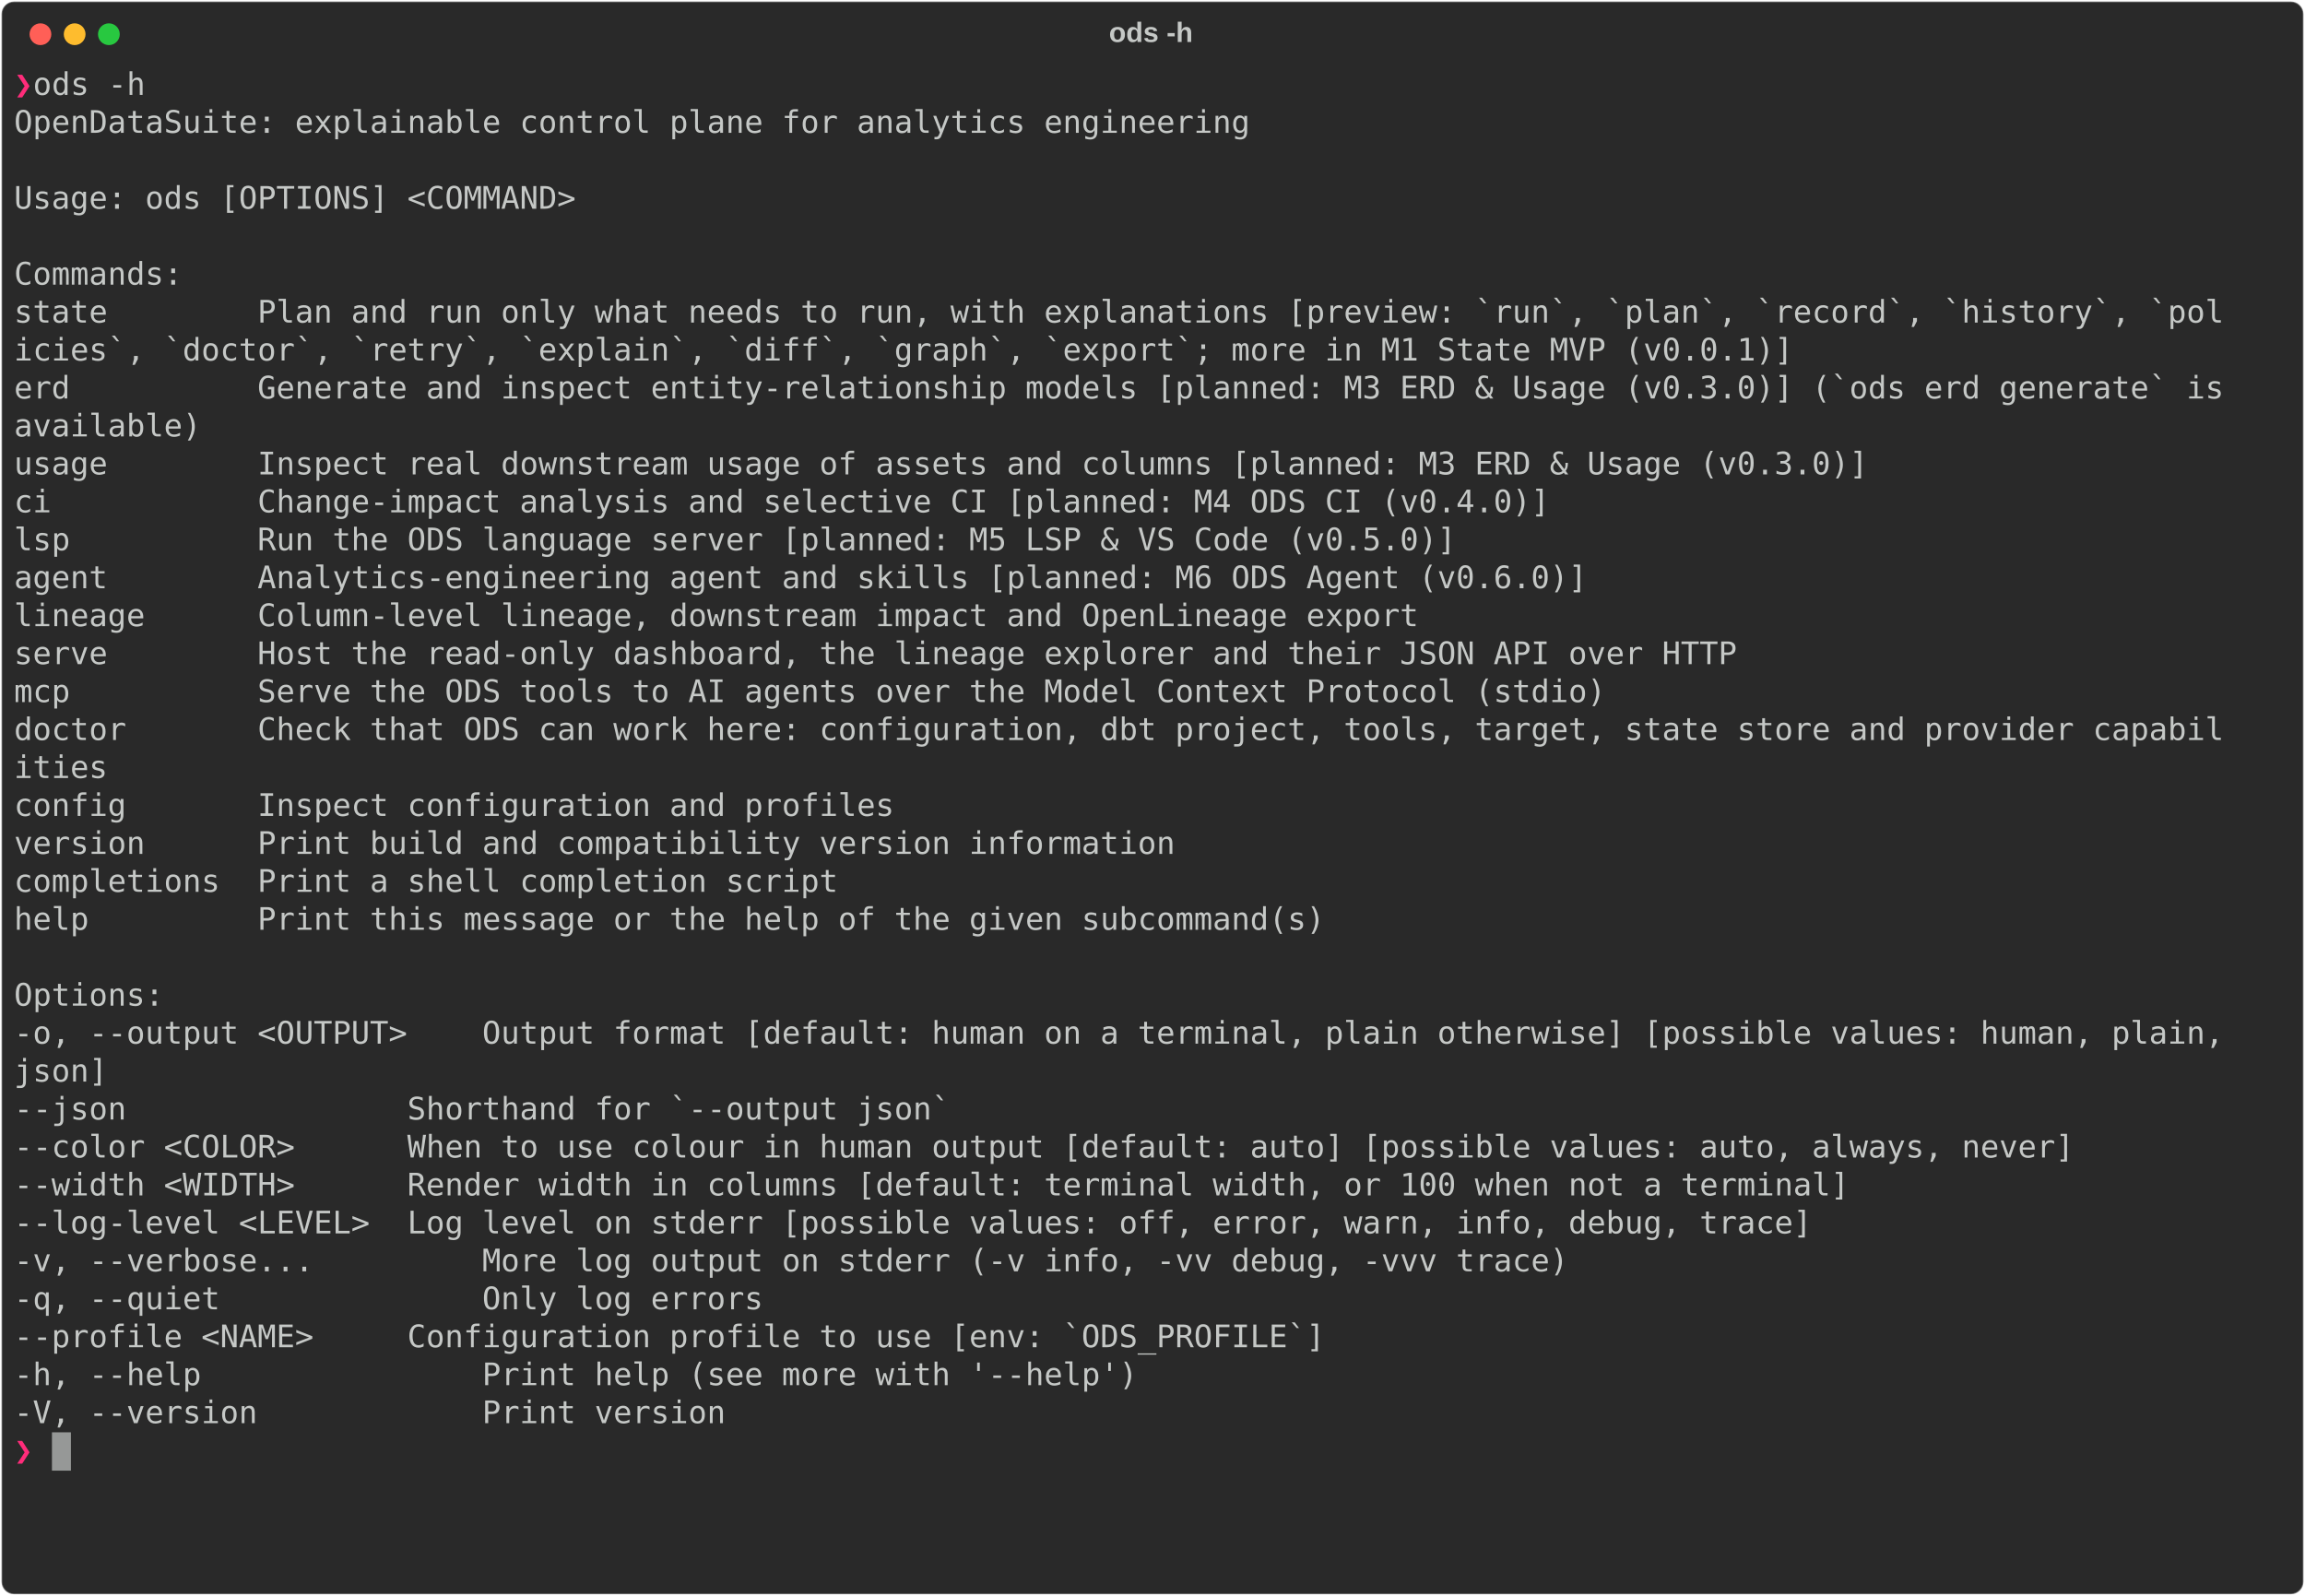
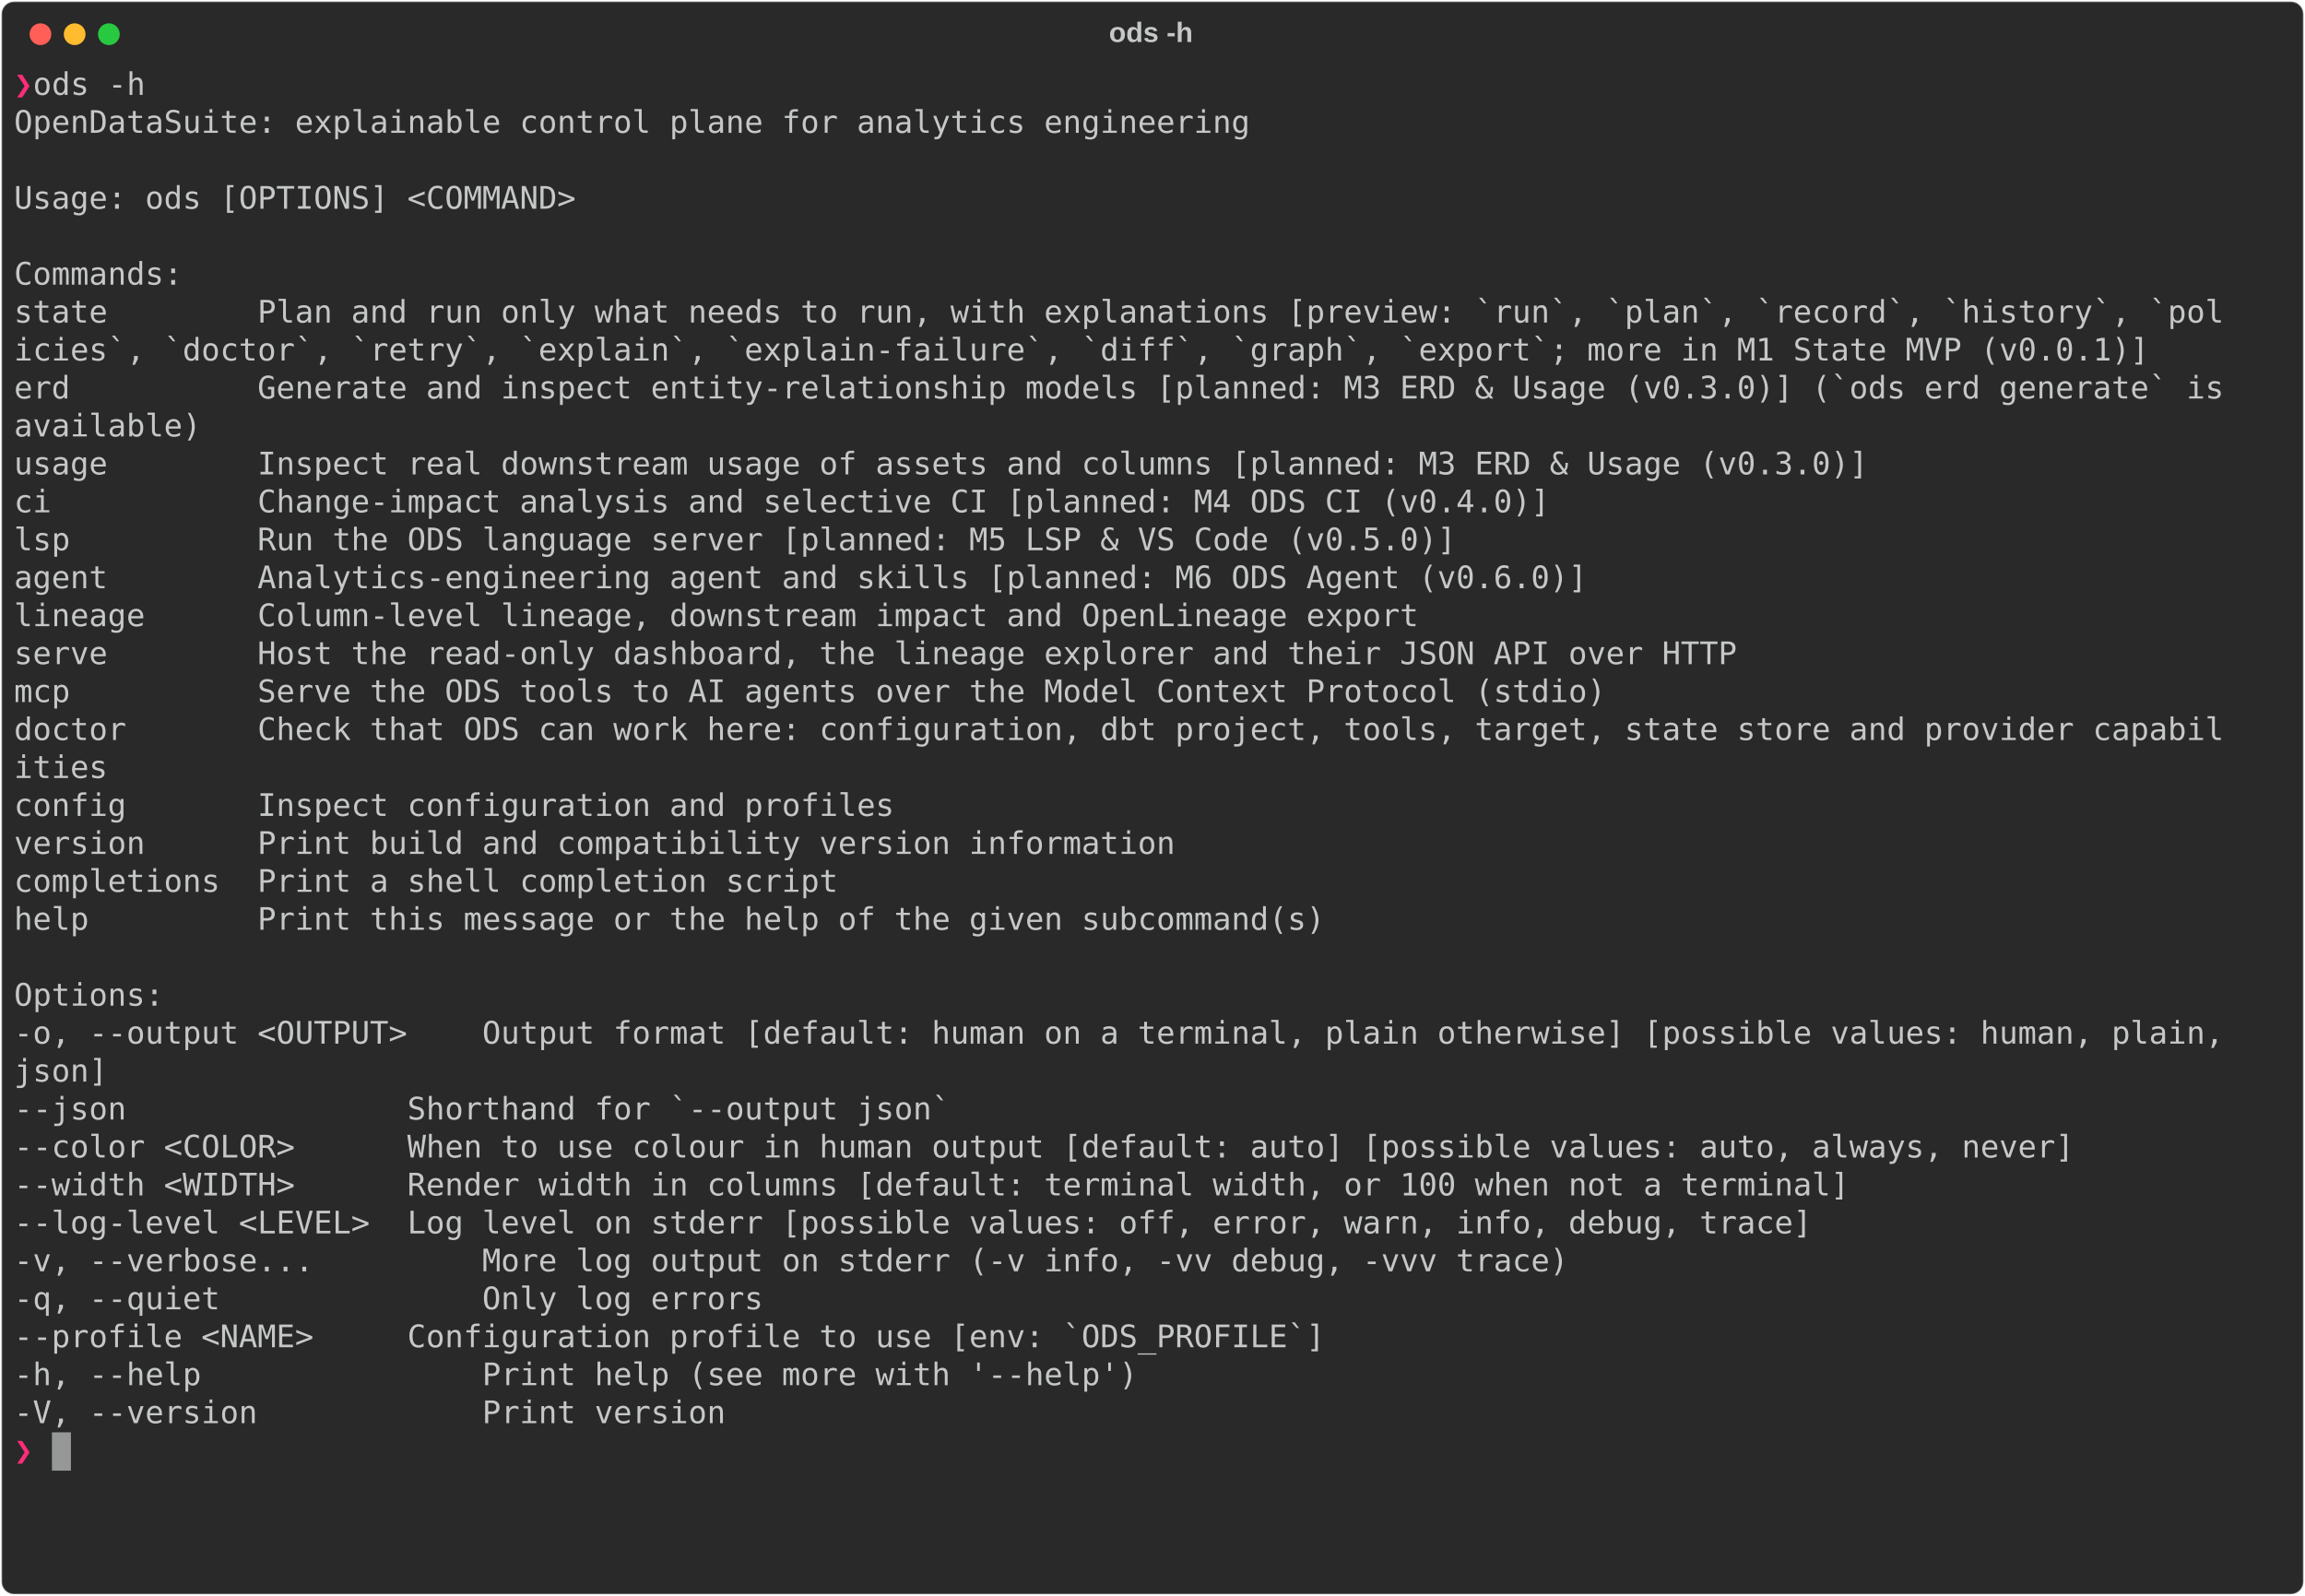
<svg xmlns="http://www.w3.org/2000/svg" class="rich-terminal" viewBox="0 0 1482 1026.0">
  <style>

    @font-face {
        font-family: "Fira Code";
        src: local("FiraCode-Regular"),
                url("https://cdnjs.cloudflare.com/ajax/libs/firacode/6.2.0/woff2/FiraCode-Regular.woff2") format("woff2"),
                url("https://cdnjs.cloudflare.com/ajax/libs/firacode/6.2.0/woff/FiraCode-Regular.woff") format("woff");
        font-style: normal;
        font-weight: 400;
    }
    @font-face {
        font-family: "Fira Code";
        src: local("FiraCode-Bold"),
                url("https://cdnjs.cloudflare.com/ajax/libs/firacode/6.2.0/woff2/FiraCode-Bold.woff2") format("woff2"),
                url("https://cdnjs.cloudflare.com/ajax/libs/firacode/6.2.0/woff/FiraCode-Bold.woff") format("woff");
        font-style: bold;
        font-weight: 700;
    }

    .rich-record-matrix {
        font-family: Fira Code, monospace;
        font-size: 20px;
        line-height: 24.4px;
        font-variant-east-asian: full-width;
    }

    .rich-record-title {
        font-size: 18px;
        font-weight: bold;
        font-family: arial;
    }

    .rich-record-r1 { fill: #ff2c7a;font-weight: bold }
.rich-record-r2 { fill: #c5c8c6 }
    </style>
  <defs>
    <clipPath id="rich-record-clip-terminal">
      <rect x="0" y="0" width="1463.0" height="975.0" />
    </clipPath>
    <clipPath id="rich-record-line-0">
      <rect x="0" y="1.5" width="1464" height="24.65" />
    </clipPath>
    <clipPath id="rich-record-line-1">
      <rect x="0" y="25.9" width="1464" height="24.65" />
    </clipPath>
    <clipPath id="rich-record-line-2">
      <rect x="0" y="50.3" width="1464" height="24.65" />
    </clipPath>
    <clipPath id="rich-record-line-3">
      <rect x="0" y="74.7" width="1464" height="24.65" />
    </clipPath>
    <clipPath id="rich-record-line-4">
      <rect x="0" y="99.1" width="1464" height="24.65" />
    </clipPath>
    <clipPath id="rich-record-line-5">
      <rect x="0" y="123.5" width="1464" height="24.65" />
    </clipPath>
    <clipPath id="rich-record-line-6">
      <rect x="0" y="147.9" width="1464" height="24.65" />
    </clipPath>
    <clipPath id="rich-record-line-7">
      <rect x="0" y="172.3" width="1464" height="24.65" />
    </clipPath>
    <clipPath id="rich-record-line-8">
      <rect x="0" y="196.7" width="1464" height="24.65" />
    </clipPath>
    <clipPath id="rich-record-line-9">
      <rect x="0" y="221.1" width="1464" height="24.65" />
    </clipPath>
    <clipPath id="rich-record-line-10">
      <rect x="0" y="245.5" width="1464" height="24.65" />
    </clipPath>
    <clipPath id="rich-record-line-11">
      <rect x="0" y="269.9" width="1464" height="24.65" />
    </clipPath>
    <clipPath id="rich-record-line-12">
      <rect x="0" y="294.3" width="1464" height="24.65" />
    </clipPath>
    <clipPath id="rich-record-line-13">
      <rect x="0" y="318.7" width="1464" height="24.65" />
    </clipPath>
    <clipPath id="rich-record-line-14">
      <rect x="0" y="343.1" width="1464" height="24.65" />
    </clipPath>
    <clipPath id="rich-record-line-15">
      <rect x="0" y="367.5" width="1464" height="24.65" />
    </clipPath>
    <clipPath id="rich-record-line-16">
      <rect x="0" y="391.9" width="1464" height="24.65" />
    </clipPath>
    <clipPath id="rich-record-line-17">
      <rect x="0" y="416.3" width="1464" height="24.65" />
    </clipPath>
    <clipPath id="rich-record-line-18">
      <rect x="0" y="440.7" width="1464" height="24.65" />
    </clipPath>
    <clipPath id="rich-record-line-19">
      <rect x="0" y="465.1" width="1464" height="24.65" />
    </clipPath>
    <clipPath id="rich-record-line-20">
      <rect x="0" y="489.5" width="1464" height="24.65" />
    </clipPath>
    <clipPath id="rich-record-line-21">
      <rect x="0" y="513.9" width="1464" height="24.65" />
    </clipPath>
    <clipPath id="rich-record-line-22">
      <rect x="0" y="538.3" width="1464" height="24.65" />
    </clipPath>
    <clipPath id="rich-record-line-23">
      <rect x="0" y="562.7" width="1464" height="24.65" />
    </clipPath>
    <clipPath id="rich-record-line-24">
      <rect x="0" y="587.1" width="1464" height="24.65" />
    </clipPath>
    <clipPath id="rich-record-line-25">
      <rect x="0" y="611.5" width="1464" height="24.65" />
    </clipPath>
    <clipPath id="rich-record-line-26">
      <rect x="0" y="635.9" width="1464" height="24.65" />
    </clipPath>
    <clipPath id="rich-record-line-27">
      <rect x="0" y="660.3" width="1464" height="24.65" />
    </clipPath>
    <clipPath id="rich-record-line-28">
      <rect x="0" y="684.7" width="1464" height="24.65" />
    </clipPath>
    <clipPath id="rich-record-line-29">
      <rect x="0" y="709.1" width="1464" height="24.65" />
    </clipPath>
    <clipPath id="rich-record-line-30">
      <rect x="0" y="733.5" width="1464" height="24.65" />
    </clipPath>
    <clipPath id="rich-record-line-31">
      <rect x="0" y="757.9" width="1464" height="24.65" />
    </clipPath>
    <clipPath id="rich-record-line-32">
      <rect x="0" y="782.3" width="1464" height="24.65" />
    </clipPath>
    <clipPath id="rich-record-line-33">
      <rect x="0" y="806.7" width="1464" height="24.65" />
    </clipPath>
    <clipPath id="rich-record-line-34">
      <rect x="0" y="831.1" width="1464" height="24.65" />
    </clipPath>
    <clipPath id="rich-record-line-35">
      <rect x="0" y="855.5" width="1464" height="24.65" />
    </clipPath>
    <clipPath id="rich-record-line-36">
      <rect x="0" y="879.9" width="1464" height="24.65" />
    </clipPath>
    <clipPath id="rich-record-line-37">
      <rect x="0" y="904.3" width="1464" height="24.65" />
    </clipPath>
    <clipPath id="rich-record-line-38">
      <rect x="0" y="928.7" width="1464" height="24.65" />
    </clipPath>
  </defs>
  <rect fill="#292929" stroke="rgba(255,255,255,0.35)" stroke-width="1" x="1" y="1" width="1480" height="1024" rx="8" />
  <text class="rich-record-title" fill="#c5c8c6" text-anchor="middle" x="740" y="27">ods -h</text>
  <g transform="translate(26,22)">
    <circle cx="0" cy="0" r="7" fill="#ff5f57" />
    <circle cx="22" cy="0" r="7" fill="#febc2e" />
    <circle cx="44" cy="0" r="7" fill="#28c840" />
  </g>
  <g transform="translate(9, 41)" clip-path="url(#rich-record-clip-terminal)">
    <g class="rich-record-matrix">
      <text class="rich-record-r1" x="0" y="20" textLength="12.2" clip-path="url(#rich-record-line-0)">❯</text>
      <text class="rich-record-r2" x="12.2" y="20" textLength="1451.8" clip-path="url(#rich-record-line-0)"> ods -h                                                                                                                </text>
      <text class="rich-record-r2" x="1464" y="20" textLength="12.2" clip-path="url(#rich-record-line-0)">
</text>
      <text class="rich-record-r2" x="0" y="44.4" textLength="1464" clip-path="url(#rich-record-line-1)">OpenDataSuite: explainable control plane for analytics engineering                                                      </text>
      <text class="rich-record-r2" x="1464" y="44.4" textLength="12.2" clip-path="url(#rich-record-line-1)">
</text>
      <text class="rich-record-r2" x="1464" y="68.8" textLength="12.2" clip-path="url(#rich-record-line-2)">
</text>
      <text class="rich-record-r2" x="0" y="93.2" textLength="1464" clip-path="url(#rich-record-line-3)">Usage: ods [OPTIONS] &lt;COMMAND&gt;                                                                                          </text>
      <text class="rich-record-r2" x="1464" y="93.2" textLength="12.2" clip-path="url(#rich-record-line-3)">
</text>
      <text class="rich-record-r2" x="1464" y="117.6" textLength="12.2" clip-path="url(#rich-record-line-4)">
</text>
      <text class="rich-record-r2" x="0" y="142" textLength="1464" clip-path="url(#rich-record-line-5)">Commands:                                                                                                               </text>
      <text class="rich-record-r2" x="1464" y="142" textLength="12.2" clip-path="url(#rich-record-line-5)">
</text>
      <text class="rich-record-r2" x="0" y="166.4" textLength="1464" clip-path="url(#rich-record-line-6)">  state        Plan and run only what needs to run, with explanations [preview: `run`, `plan`, `record`, `history`, `pol</text>
      <text class="rich-record-r2" x="1464" y="166.4" textLength="12.2" clip-path="url(#rich-record-line-6)">
</text>
-       <text class="rich-record-r2" x="0" y="190.8" textLength="1464" clip-path="url(#rich-record-line-7)">icies`, `doctor`, `retry`, `explain`, `diff`, `graph`, `export`; more in M1 State MVP (v0.0.1)]                         </text>
+       <text class="rich-record-r2" x="0" y="190.8" textLength="1464" clip-path="url(#rich-record-line-7)">icies`, `doctor`, `retry`, `explain`, `explain-failure`, `diff`, `graph`, `export`; more in M1 State MVP (v0.0.1)]      </text>
      <text class="rich-record-r2" x="1464" y="190.8" textLength="12.2" clip-path="url(#rich-record-line-7)">
</text>
      <text class="rich-record-r2" x="0" y="215.2" textLength="1464" clip-path="url(#rich-record-line-8)">  erd          Generate and inspect entity-relationship models [planned: M3 ERD &amp; Usage (v0.3.0)] (`ods erd generate` is</text>
      <text class="rich-record-r2" x="1464" y="215.2" textLength="12.2" clip-path="url(#rich-record-line-8)">
</text>
      <text class="rich-record-r2" x="0" y="239.6" textLength="1464" clip-path="url(#rich-record-line-9)"> available)                                                                                                             </text>
      <text class="rich-record-r2" x="1464" y="239.6" textLength="12.2" clip-path="url(#rich-record-line-9)">
</text>
      <text class="rich-record-r2" x="0" y="264" textLength="1464" clip-path="url(#rich-record-line-10)">  usage        Inspect real downstream usage of assets and columns [planned: M3 ERD &amp; Usage (v0.3.0)]                   </text>
      <text class="rich-record-r2" x="1464" y="264" textLength="12.2" clip-path="url(#rich-record-line-10)">
</text>
      <text class="rich-record-r2" x="0" y="288.4" textLength="1464" clip-path="url(#rich-record-line-11)">  ci           Change-impact analysis and selective CI [planned: M4 ODS CI (v0.4.0)]                                    </text>
      <text class="rich-record-r2" x="1464" y="288.4" textLength="12.2" clip-path="url(#rich-record-line-11)">
</text>
      <text class="rich-record-r2" x="0" y="312.8" textLength="1464" clip-path="url(#rich-record-line-12)">  lsp          Run the ODS language server [planned: M5 LSP &amp; VS Code (v0.5.0)]                                         </text>
      <text class="rich-record-r2" x="1464" y="312.8" textLength="12.2" clip-path="url(#rich-record-line-12)">
</text>
      <text class="rich-record-r2" x="0" y="337.2" textLength="1464" clip-path="url(#rich-record-line-13)">  agent        Analytics-engineering agent and skills [planned: M6 ODS Agent (v0.6.0)]                                  </text>
      <text class="rich-record-r2" x="1464" y="337.2" textLength="12.2" clip-path="url(#rich-record-line-13)">
</text>
      <text class="rich-record-r2" x="0" y="361.6" textLength="1464" clip-path="url(#rich-record-line-14)">  lineage      Column-level lineage, downstream impact and OpenLineage export                                           </text>
      <text class="rich-record-r2" x="1464" y="361.6" textLength="12.2" clip-path="url(#rich-record-line-14)">
</text>
      <text class="rich-record-r2" x="0" y="386" textLength="1464" clip-path="url(#rich-record-line-15)">  serve        Host the read-only dashboard, the lineage explorer and their JSON API over HTTP                          </text>
      <text class="rich-record-r2" x="1464" y="386" textLength="12.2" clip-path="url(#rich-record-line-15)">
</text>
      <text class="rich-record-r2" x="0" y="410.4" textLength="1464" clip-path="url(#rich-record-line-16)">  mcp          Serve the ODS tools to AI agents over the Model Context Protocol (stdio)                                 </text>
      <text class="rich-record-r2" x="1464" y="410.4" textLength="12.2" clip-path="url(#rich-record-line-16)">
</text>
      <text class="rich-record-r2" x="0" y="434.8" textLength="1464" clip-path="url(#rich-record-line-17)">  doctor       Check that ODS can work here: configuration, dbt project, tools, target, state store and provider capabil</text>
      <text class="rich-record-r2" x="1464" y="434.8" textLength="12.2" clip-path="url(#rich-record-line-17)">
</text>
      <text class="rich-record-r2" x="0" y="459.2" textLength="1464" clip-path="url(#rich-record-line-18)">ities                                                                                                                   </text>
      <text class="rich-record-r2" x="1464" y="459.2" textLength="12.2" clip-path="url(#rich-record-line-18)">
</text>
      <text class="rich-record-r2" x="0" y="483.6" textLength="1464" clip-path="url(#rich-record-line-19)">  config       Inspect configuration and profiles                                                                       </text>
      <text class="rich-record-r2" x="1464" y="483.6" textLength="12.2" clip-path="url(#rich-record-line-19)">
</text>
      <text class="rich-record-r2" x="0" y="508" textLength="1464" clip-path="url(#rich-record-line-20)">  version      Print build and compatibility version information                                                        </text>
      <text class="rich-record-r2" x="1464" y="508" textLength="12.2" clip-path="url(#rich-record-line-20)">
</text>
      <text class="rich-record-r2" x="0" y="532.4" textLength="1464" clip-path="url(#rich-record-line-21)">  completions  Print a shell completion script                                                                          </text>
      <text class="rich-record-r2" x="1464" y="532.4" textLength="12.2" clip-path="url(#rich-record-line-21)">
</text>
      <text class="rich-record-r2" x="0" y="556.8" textLength="1464" clip-path="url(#rich-record-line-22)">  help         Print this message or the help of the given subcommand(s)                                                </text>
      <text class="rich-record-r2" x="1464" y="556.8" textLength="12.2" clip-path="url(#rich-record-line-22)">
</text>
      <text class="rich-record-r2" x="1464" y="581.2" textLength="12.2" clip-path="url(#rich-record-line-23)">
</text>
      <text class="rich-record-r2" x="0" y="605.6" textLength="1464" clip-path="url(#rich-record-line-24)">Options:                                                                                                                </text>
      <text class="rich-record-r2" x="1464" y="605.6" textLength="12.2" clip-path="url(#rich-record-line-24)">
</text>
      <text class="rich-record-r2" x="0" y="630" textLength="1464" clip-path="url(#rich-record-line-25)">  -o, --output &lt;OUTPUT&gt;    Output format [default: human on a terminal, plain otherwise] [possible values: human, plain,</text>
      <text class="rich-record-r2" x="1464" y="630" textLength="12.2" clip-path="url(#rich-record-line-25)">
</text>
      <text class="rich-record-r2" x="0" y="654.4" textLength="1464" clip-path="url(#rich-record-line-26)"> json]                                                                                                                  </text>
      <text class="rich-record-r2" x="1464" y="654.4" textLength="12.2" clip-path="url(#rich-record-line-26)">
</text>
      <text class="rich-record-r2" x="0" y="678.8" textLength="1464" clip-path="url(#rich-record-line-27)">      --json               Shorthand for `--output json`                                                                </text>
      <text class="rich-record-r2" x="1464" y="678.8" textLength="12.2" clip-path="url(#rich-record-line-27)">
</text>
      <text class="rich-record-r2" x="0" y="703.2" textLength="1464" clip-path="url(#rich-record-line-28)">      --color &lt;COLOR&gt;      When to use colour in human output [default: auto] [possible values: auto, always, never]    </text>
      <text class="rich-record-r2" x="1464" y="703.2" textLength="12.2" clip-path="url(#rich-record-line-28)">
</text>
      <text class="rich-record-r2" x="0" y="727.6" textLength="1464" clip-path="url(#rich-record-line-29)">      --width &lt;WIDTH&gt;      Render width in columns [default: terminal width, or 100 when not a terminal]                </text>
      <text class="rich-record-r2" x="1464" y="727.6" textLength="12.2" clip-path="url(#rich-record-line-29)">
</text>
      <text class="rich-record-r2" x="0" y="752" textLength="1464" clip-path="url(#rich-record-line-30)">      --log-level &lt;LEVEL&gt;  Log level on stderr [possible values: off, error, warn, info, debug, trace]                  </text>
      <text class="rich-record-r2" x="1464" y="752" textLength="12.2" clip-path="url(#rich-record-line-30)">
</text>
      <text class="rich-record-r2" x="0" y="776.4" textLength="1464" clip-path="url(#rich-record-line-31)">  -v, --verbose...         More log output on stderr (-v info, -vv debug, -vvv trace)                                   </text>
      <text class="rich-record-r2" x="1464" y="776.4" textLength="12.2" clip-path="url(#rich-record-line-31)">
</text>
      <text class="rich-record-r2" x="0" y="800.8" textLength="1464" clip-path="url(#rich-record-line-32)">  -q, --quiet              Only log errors                                                                              </text>
      <text class="rich-record-r2" x="1464" y="800.8" textLength="12.2" clip-path="url(#rich-record-line-32)">
</text>
      <text class="rich-record-r2" x="0" y="825.2" textLength="1464" clip-path="url(#rich-record-line-33)">      --profile &lt;NAME&gt;     Configuration profile to use [env: `ODS_PROFILE`]                                            </text>
      <text class="rich-record-r2" x="1464" y="825.2" textLength="12.2" clip-path="url(#rich-record-line-33)">
</text>
      <text class="rich-record-r2" x="0" y="849.6" textLength="1464" clip-path="url(#rich-record-line-34)">  -h, --help               Print help (see more with '--help')                                                          </text>
      <text class="rich-record-r2" x="1464" y="849.6" textLength="12.2" clip-path="url(#rich-record-line-34)">
</text>
      <text class="rich-record-r2" x="0" y="874" textLength="1464" clip-path="url(#rich-record-line-35)">  -V, --version            Print version                                                                                </text>
      <text class="rich-record-r2" x="1464" y="874" textLength="12.2" clip-path="url(#rich-record-line-35)">
</text>
      <text class="rich-record-r1" x="0" y="898.4" textLength="12.2" clip-path="url(#rich-record-line-36)">❯</text>
      <text class="rich-record-r2" x="1464" y="898.4" textLength="12.2" clip-path="url(#rich-record-line-36)">
</text>
      <text class="rich-record-r2" x="1464" y="922.8" textLength="12.2" clip-path="url(#rich-record-line-37)">
</text>
      <text class="rich-record-r2" x="1464" y="947.2" textLength="12.2" clip-path="url(#rich-record-line-38)">
</text>
      <rect x="24.4" y="879.9" width="12.2" height="24.65" fill="#c5c8c6" opacity="0.7" />
    </g>
  </g>
</svg>
